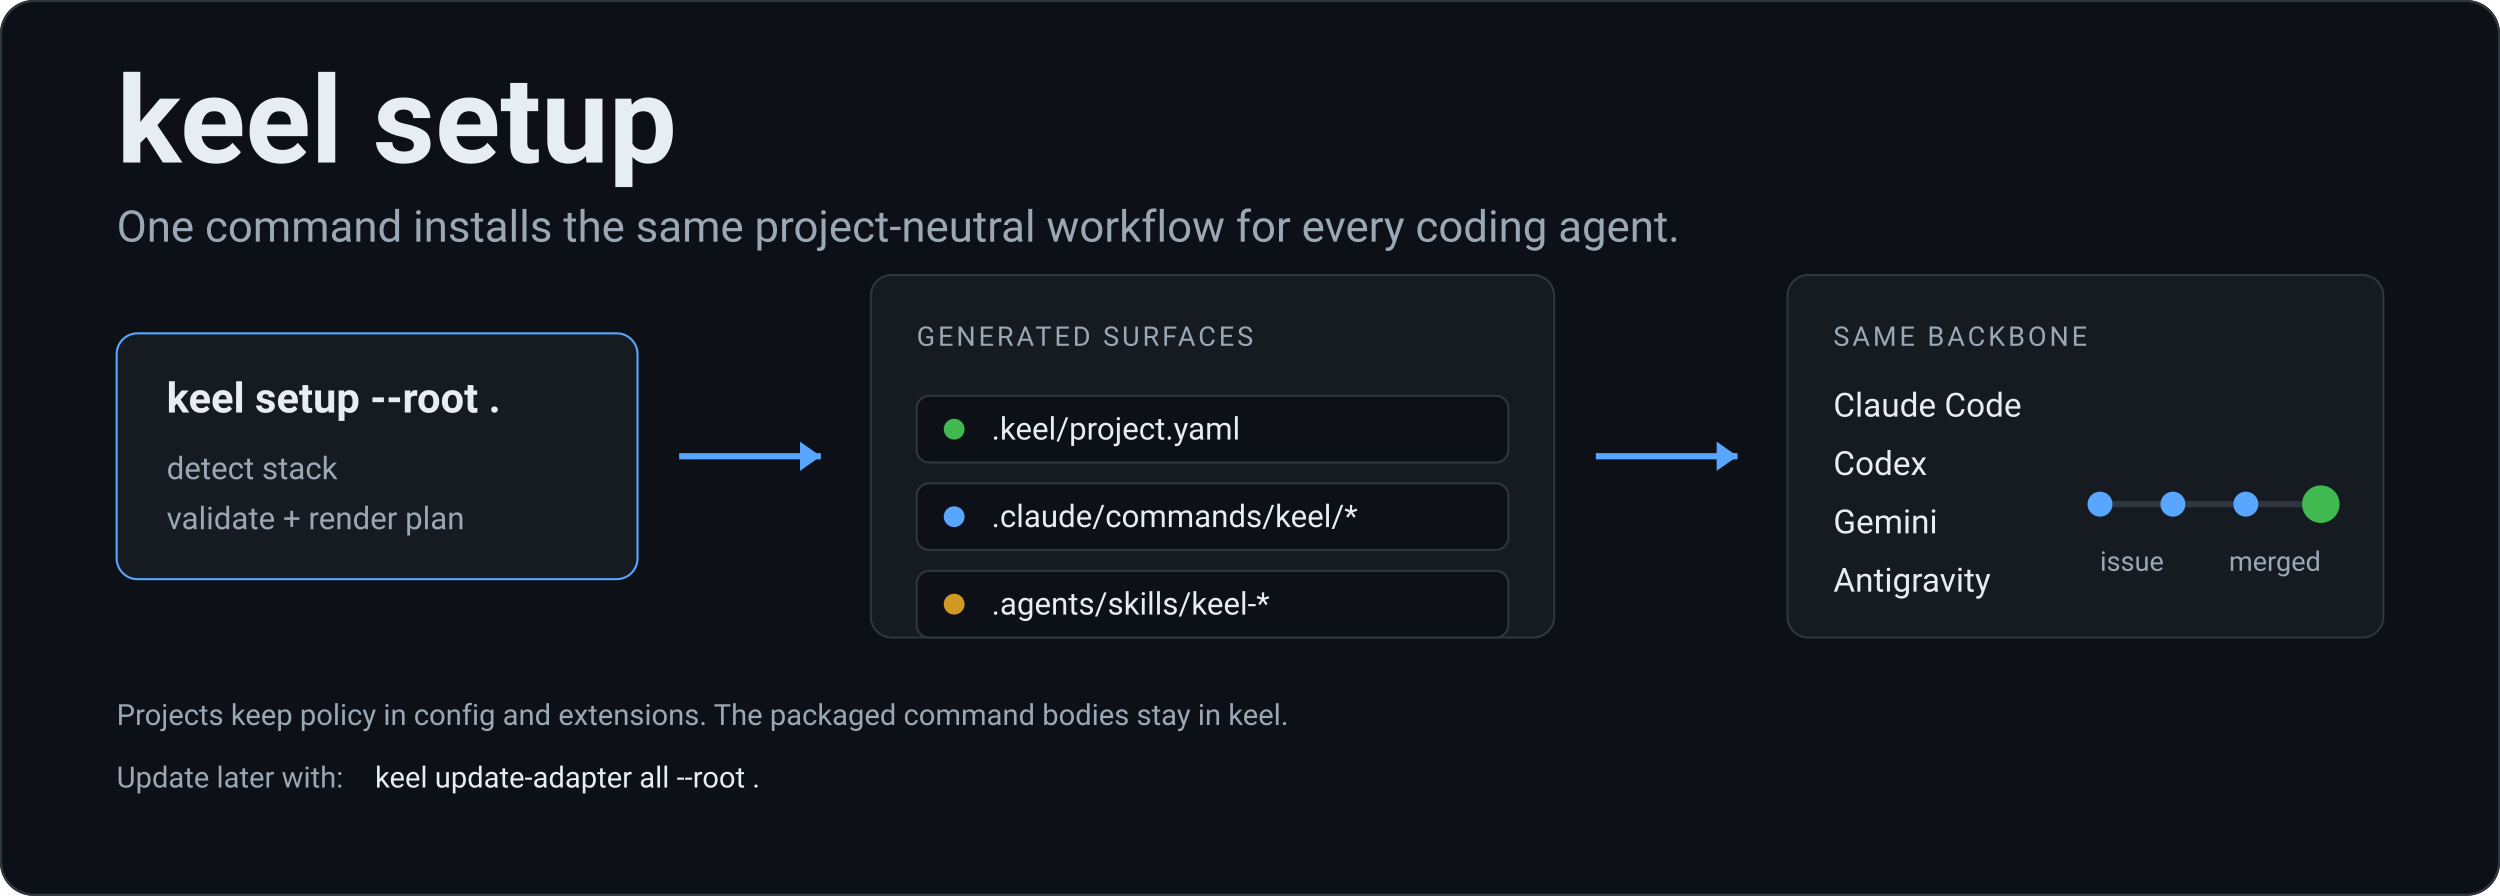
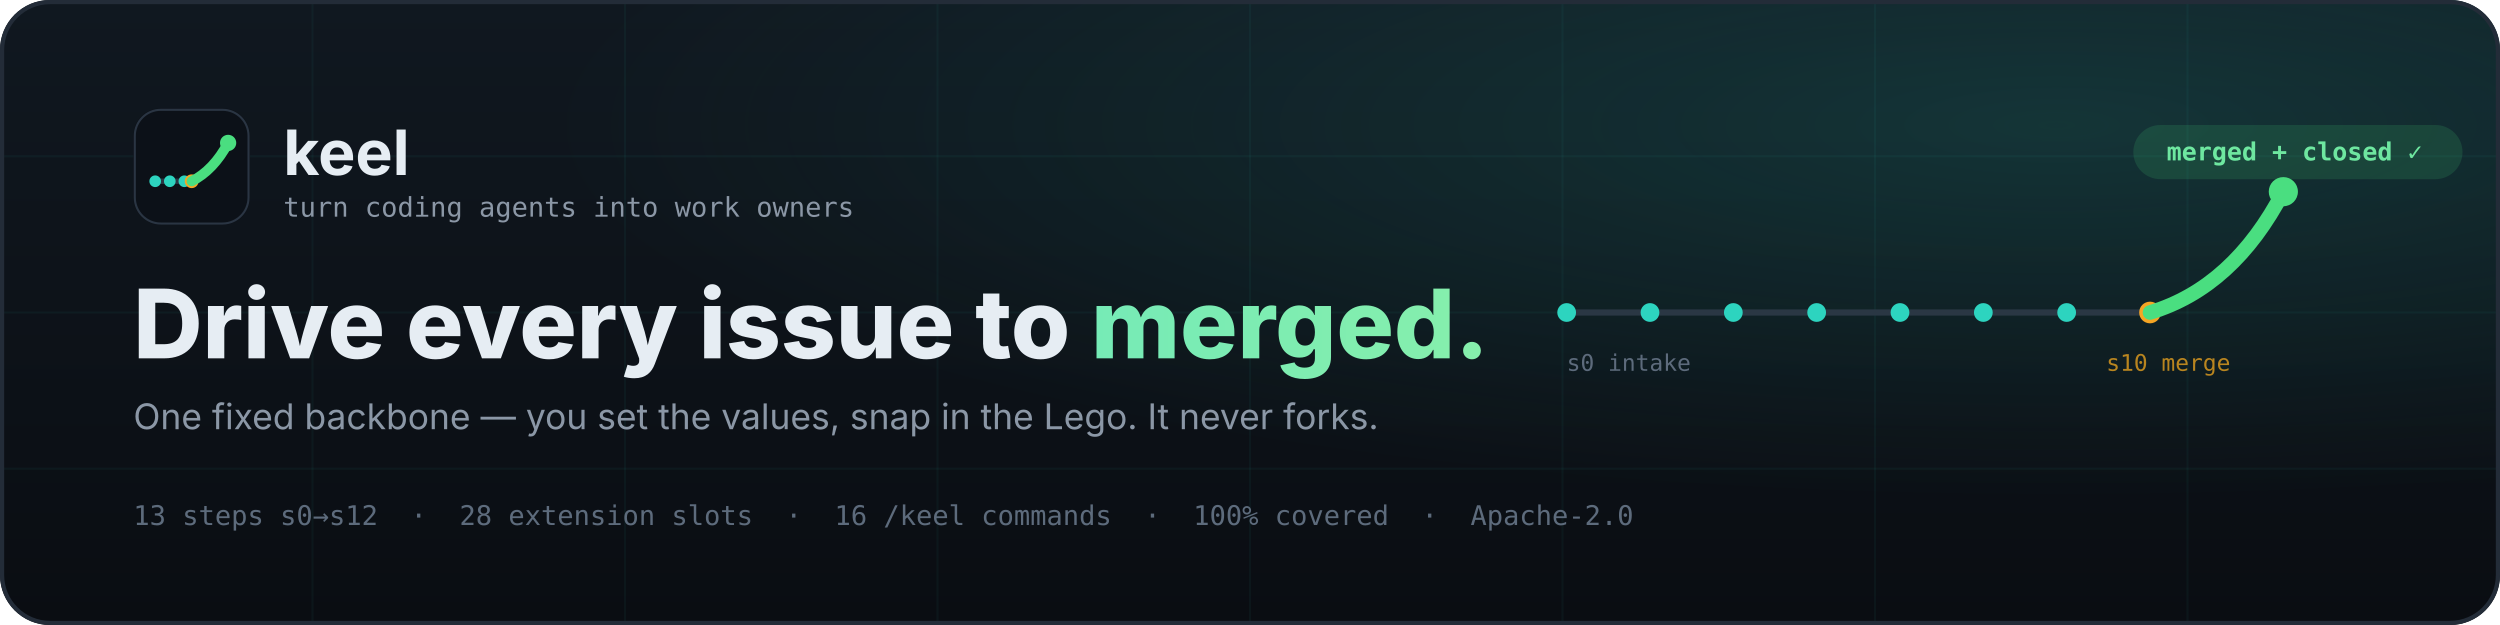
- <svg xmlns="http://www.w3.org/2000/svg" viewBox="0 0 1200 430" width="1200" height="430" font-family="-apple-system,BlinkMacSystemFont,Segoe UI,Roboto,Helvetica,Arial,sans-serif" role="img" aria-label="keel setup installs project config, Claude commands, and shared skills so every agent runs the same workflow backbone">
-   <rect width="1200" height="430" rx="16" fill="#0d1117" />
-   <rect x="0.5" y="0.5" width="1199" height="429" rx="16" fill="none" stroke="#30363d" />
-   <text x="56" y="78" font-size="58" font-weight="700" fill="#e6edf3">keel setup</text>
-   <text x="56" y="116" font-size="21" fill="#9aa7b4">One command installs the same project-neutral workflow for every coding agent.</text>
-   <g transform="translate(56,160)">
-     <rect width="250" height="118" rx="10" fill="#161b22" stroke="#58a6ff" />
-     <text x="24" y="38" font-size="20" font-weight="700" fill="#e6edf3">keel setup --root .</text>
-     <text x="24" y="70" font-size="15" fill="#9aa7b4">detect stack</text>
-     <text x="24" y="94" font-size="15" fill="#9aa7b4">validate + render plan</text>
+ <svg xmlns="http://www.w3.org/2000/svg" width="1200" height="300" viewBox="0 0 1200 300" role="img" aria-label="keel — drive every issue to merged">
+   <defs>
+     <linearGradient id="bg" x1="0" y1="0" x2="0" y2="1">
+       <stop offset="0" stop-color="#101820" />
+       <stop offset="1" stop-color="#0a0d12" />
+     </linearGradient>
+     <linearGradient id="merged" x1="0" y1="0" x2="1" y2="0">
+       <stop offset="0" stop-color="#4fe0d0" />
+       <stop offset="1" stop-color="#86efac" />
+     </linearGradient>
+     <radialGradient id="glow" cx="0.82" cy="0.2" r="0.6">
+       <stop offset="0" stop-color="#2dd4bf" stop-opacity="0.16" />
+       <stop offset="1" stop-color="#2dd4bf" stop-opacity="0" />
+     </radialGradient>
+   </defs>
+   <rect width="1200" height="300" rx="24" fill="url(#bg)" />
+   <rect width="1200" height="300" rx="24" fill="url(#glow)" />
+   <g stroke="#2dd4bf" stroke-opacity="0.05">
+     <path d="M150 0v300M300 0v300M450 0v300M600 0v300M750 0v300M900 0v300M1050 0v300" />
+     <path d="M0 75h1200M0 150h1200M0 225h1200" />
  </g>
-   <path d="M326 219 H394" stroke="#58a6ff" stroke-width="3" fill="none" />
-   <path d="M394 219 l-10 -7 v14 z" fill="#58a6ff" />
-   <g transform="translate(418,132)">
-     <rect width="328" height="174" rx="10" fill="#161b22" stroke="#30363d" />
-     <text x="22" y="34" font-size="13" letter-spacing="1.4" fill="#9aa7b4">GENERATED SURFACES</text>
-     <g transform="translate(22,58)">
-       <rect width="284" height="32" rx="6" fill="#0d1117" stroke="#30363d" />
-       <circle cx="18" cy="16" r="5" fill="#3fb950" />
-       <text x="36" y="21" font-size="15" fill="#e6edf3">.keel/project.yaml</text>
-     </g>
-     <g transform="translate(22,100)">
-       <rect width="284" height="32" rx="6" fill="#0d1117" stroke="#30363d" />
-       <circle cx="18" cy="16" r="5" fill="#58a6ff" />
-       <text x="36" y="21" font-size="15" fill="#e6edf3">.claude/commands/keel/*</text>
-     </g>
-     <g transform="translate(22,142)">
-       <rect width="284" height="32" rx="6" fill="#0d1117" stroke="#30363d" />
-       <circle cx="18" cy="16" r="5" fill="#d29922" />
-       <text x="36" y="21" font-size="15" fill="#e6edf3">.agents/skills/keel-*</text>
-     </g>
+   <rect x="1" y="1" width="1198" height="298" rx="23" fill="none" stroke="#232c38" stroke-width="2" />
+   <g transform="translate(64,52)">
+     <rect width="56" height="56" rx="13" fill="#0c1118" />
+     <rect x="0.7" y="0.7" width="54.6" height="54.6" rx="12.5" fill="none" stroke="#2a3543" />
+     <line x1="10.5" y1="35" x2="28" y2="35" stroke="#2a3744" stroke-width="2.6" stroke-linecap="round" />
+     <circle cx="10.5" cy="35" r="2.8" fill="#2dd4bf" />
+     <circle cx="17.5" cy="35" r="2.8" fill="#2dd4bf" />
+     <circle cx="24.5" cy="35" r="2.8" fill="#2dd4bf" />
+     <circle cx="28" cy="35" r="3.3" fill="#f5a524" />
+     <path d="M28 35 Q38.5 29.7 45.5 16.6" stroke="#4ade80" stroke-width="4.8" fill="none" stroke-linecap="round" />
+     <circle cx="45.5" cy="16.6" r="3.9" fill="#4ade80" />
  </g>
-   <path d="M766 219 H834" stroke="#58a6ff" stroke-width="3" fill="none" />
-   <path d="M834 219 l-10 -7 v14 z" fill="#58a6ff" />
-   <g transform="translate(858,132)">
-     <rect width="286" height="174" rx="10" fill="#161b22" stroke="#30363d" />
-     <text x="22" y="34" font-size="13" letter-spacing="1.4" fill="#9aa7b4">SAME BACKBONE</text>
-     <text x="22" y="68" font-size="16" fill="#e6edf3">Claude Code</text>
-     <text x="22" y="96" font-size="16" fill="#e6edf3">Codex</text>
-     <text x="22" y="124" font-size="16" fill="#e6edf3">Gemini</text>
-     <text x="22" y="152" font-size="16" fill="#e6edf3">Antigravity</text>
-     <line x1="150" y1="110" x2="256" y2="110" stroke="#30363d" stroke-width="3" />
-     <circle cx="150" cy="110" r="6" fill="#58a6ff" />
-     <circle cx="185" cy="110" r="6" fill="#58a6ff" />
-     <circle cx="220" cy="110" r="6" fill="#58a6ff" />
-     <circle cx="256" cy="110" r="9" fill="#3fb950" />
-     <text x="150" y="142" font-size="13" fill="#9aa7b4">issue</text>
-     <text x="256" y="142" font-size="13" fill="#9aa7b4" text-anchor="end">merged</text>
-   </g>
-   <g transform="translate(56,348)">
-     <text x="0" y="0" font-size="14" fill="#9aa7b4">Projects keep policy in config and extensions. The packaged command bodies stay in keel.</text>
-     <text x="0" y="30" font-size="14" fill="#9aa7b4">Update later with: </text>
-     <text x="124" y="30" font-size="14" fill="#e6edf3">keel update-adapter all --root .</text>
+   <text x="136" y="84" font-family="ui-sans-serif, system-ui, -apple-system, 'Segoe UI', sans-serif" font-size="30" font-weight="700" fill="#e6edf3">keel</text>
+   <text x="136" y="104" font-family="ui-monospace, 'SF Mono', Menlo, Consolas, monospace" font-size="13" fill="#8b97a6">turn coding agents into work owners</text>
+   <text x="64" y="172" font-family="ui-sans-serif, system-ui, -apple-system, 'Segoe UI', sans-serif" font-size="46" font-weight="800" fill="#e6edf3">Drive every issue to <tspan fill="url(#merged)">merged.</tspan>
+   </text>
+   <text x="64" y="206" font-family="ui-sans-serif, system-ui, -apple-system, 'Segoe UI', sans-serif" font-size="17" fill="#8b97a6">One fixed backbone — you set the values, snap in the Lego. It never forks.</text>
+   <text x="64" y="252" font-family="ui-monospace, 'SF Mono', Menlo, Consolas, monospace" font-size="13" fill="#5d6b7c">13 steps s0→s12  ·  28 extension slots  ·  16 /keel commands  ·  100% covered  ·  Apache-2.0</text>
+   <g transform="translate(712,0)">
+     <line x1="40" y1="150" x2="320" y2="150" stroke="#2a3744" stroke-width="3" stroke-linecap="round" />
+     <circle cx="40" cy="150" r="4.5" fill="#2dd4bf" />
+     <circle cx="80" cy="150" r="4.5" fill="#2dd4bf" />
+     <circle cx="120" cy="150" r="4.5" fill="#2dd4bf" />
+     <circle cx="160" cy="150" r="4.5" fill="#2dd4bf" />
+     <circle cx="200" cy="150" r="4.5" fill="#2dd4bf" />
+     <circle cx="240" cy="150" r="4.5" fill="#2dd4bf" />
+     <circle cx="280" cy="150" r="4.5" fill="#2dd4bf" />
+     <circle cx="320" cy="150" r="5.2" fill="#f5a524" />
+     <path d="M320 150 Q360 138 384 92" stroke="#4ade80" stroke-width="7" fill="none" stroke-linecap="round" />
+     <circle cx="384" cy="92" r="7" fill="#4ade80" />
+     <text x="40" y="178" font-family="ui-monospace, 'SF Mono', Menlo, Consolas, monospace" font-size="11" fill="#5d6b7c">s0 intake</text>
+     <text x="299" y="178" font-family="ui-monospace, 'SF Mono', Menlo, Consolas, monospace" font-size="11" fill="#b9851f">s10 merge</text>
+     <rect x="312" y="60" width="158" height="26" rx="13" fill="#4ade80" fill-opacity="0.14" />
+     <text x="328" y="77" font-family="ui-monospace, 'SF Mono', Menlo, Consolas, monospace" font-size="12" font-weight="700" fill="#6ee7a0">merged + closed ✓</text>
  </g>
</svg>
